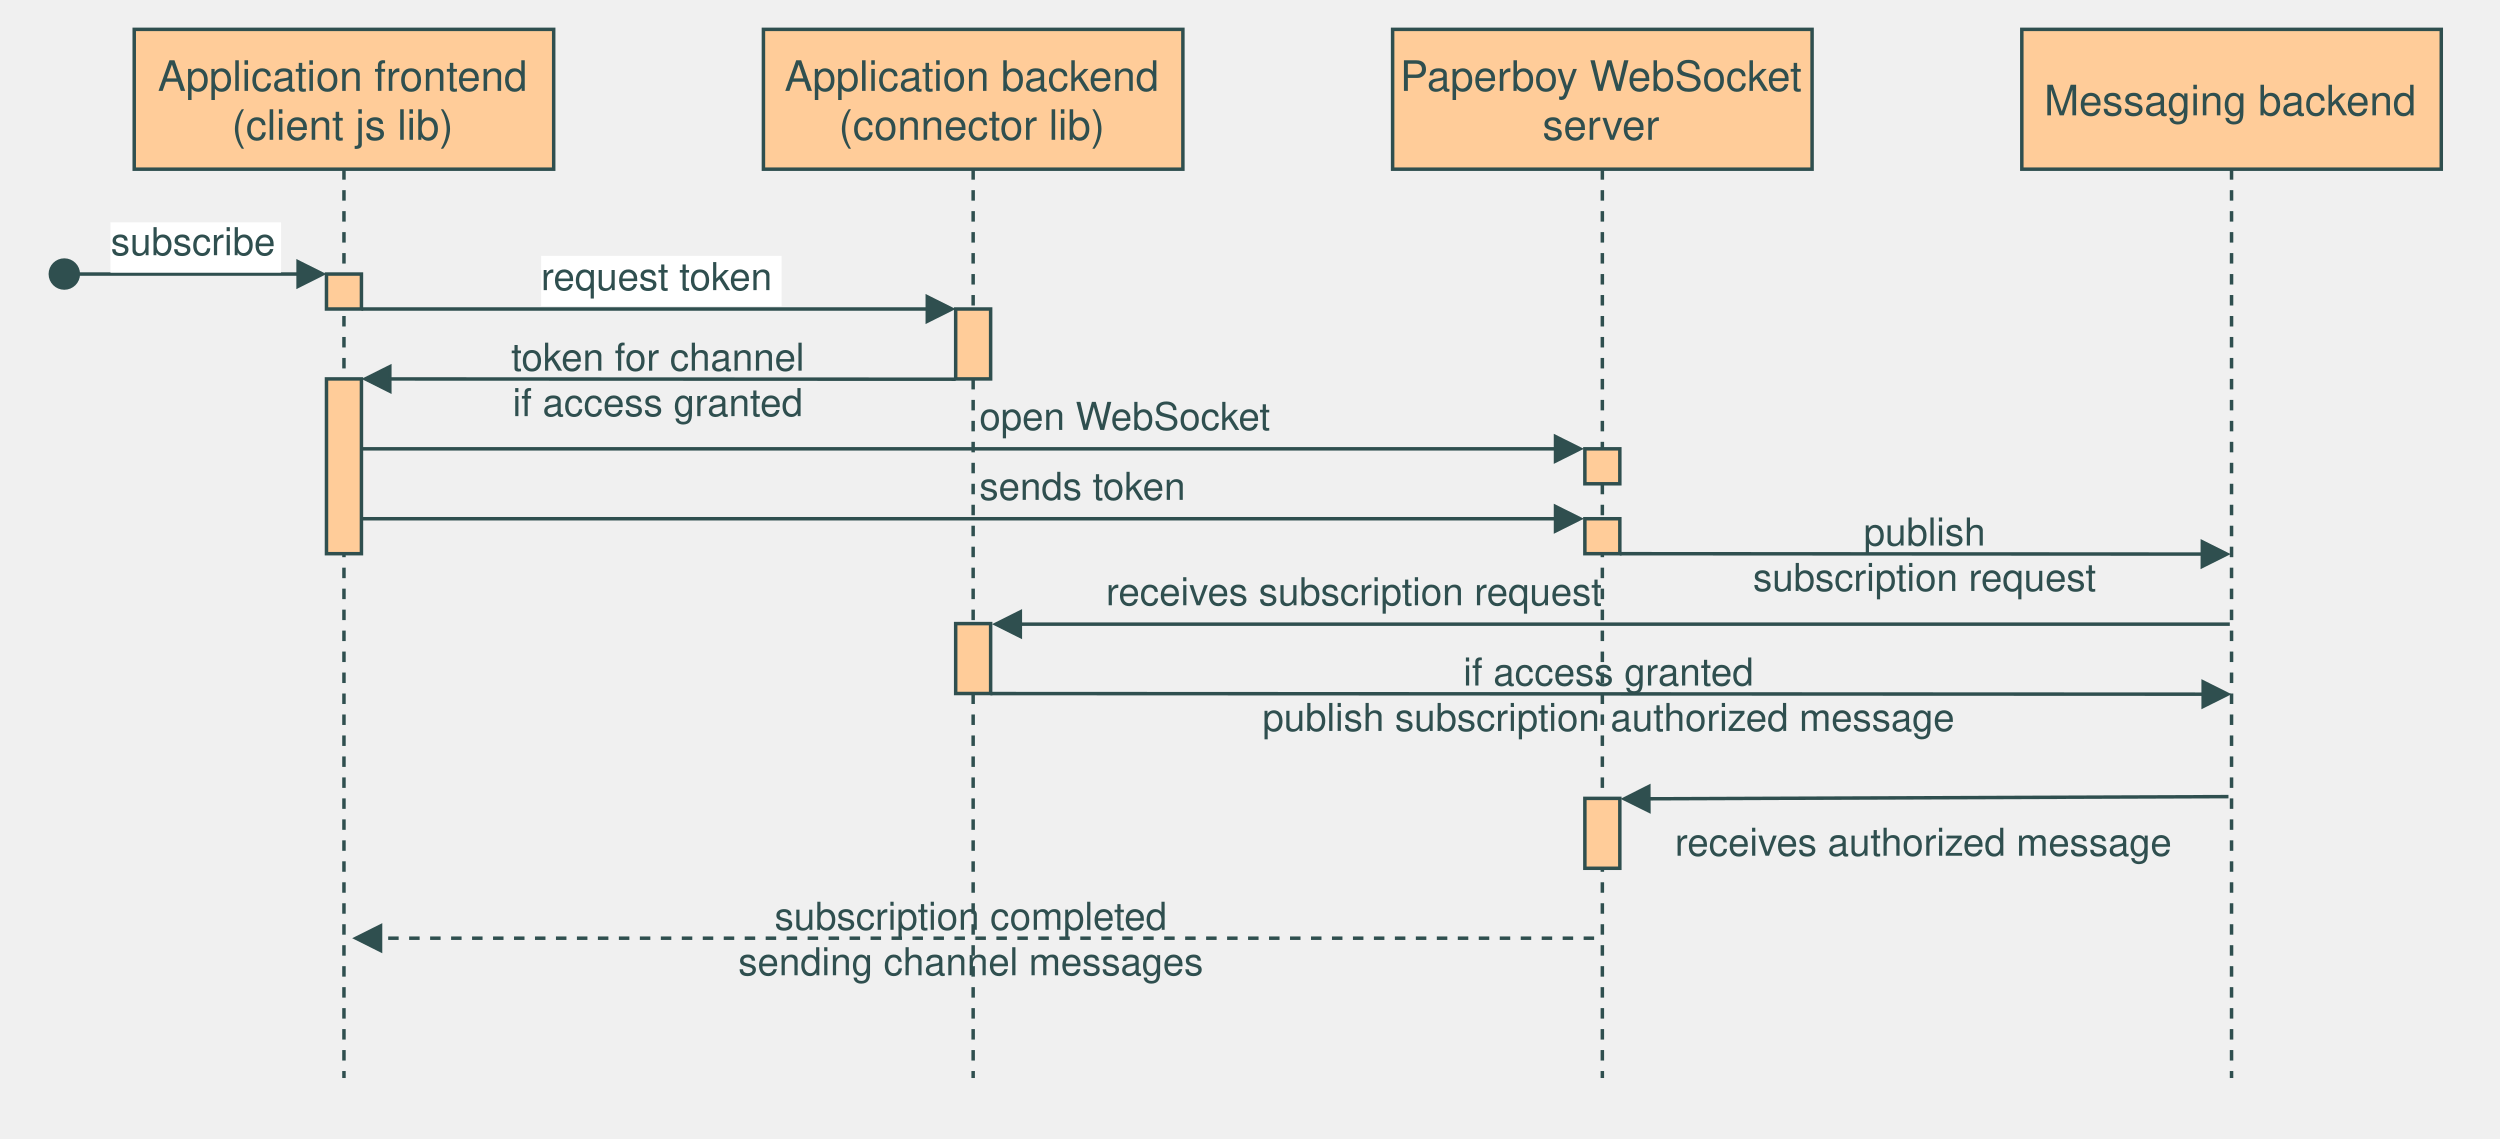
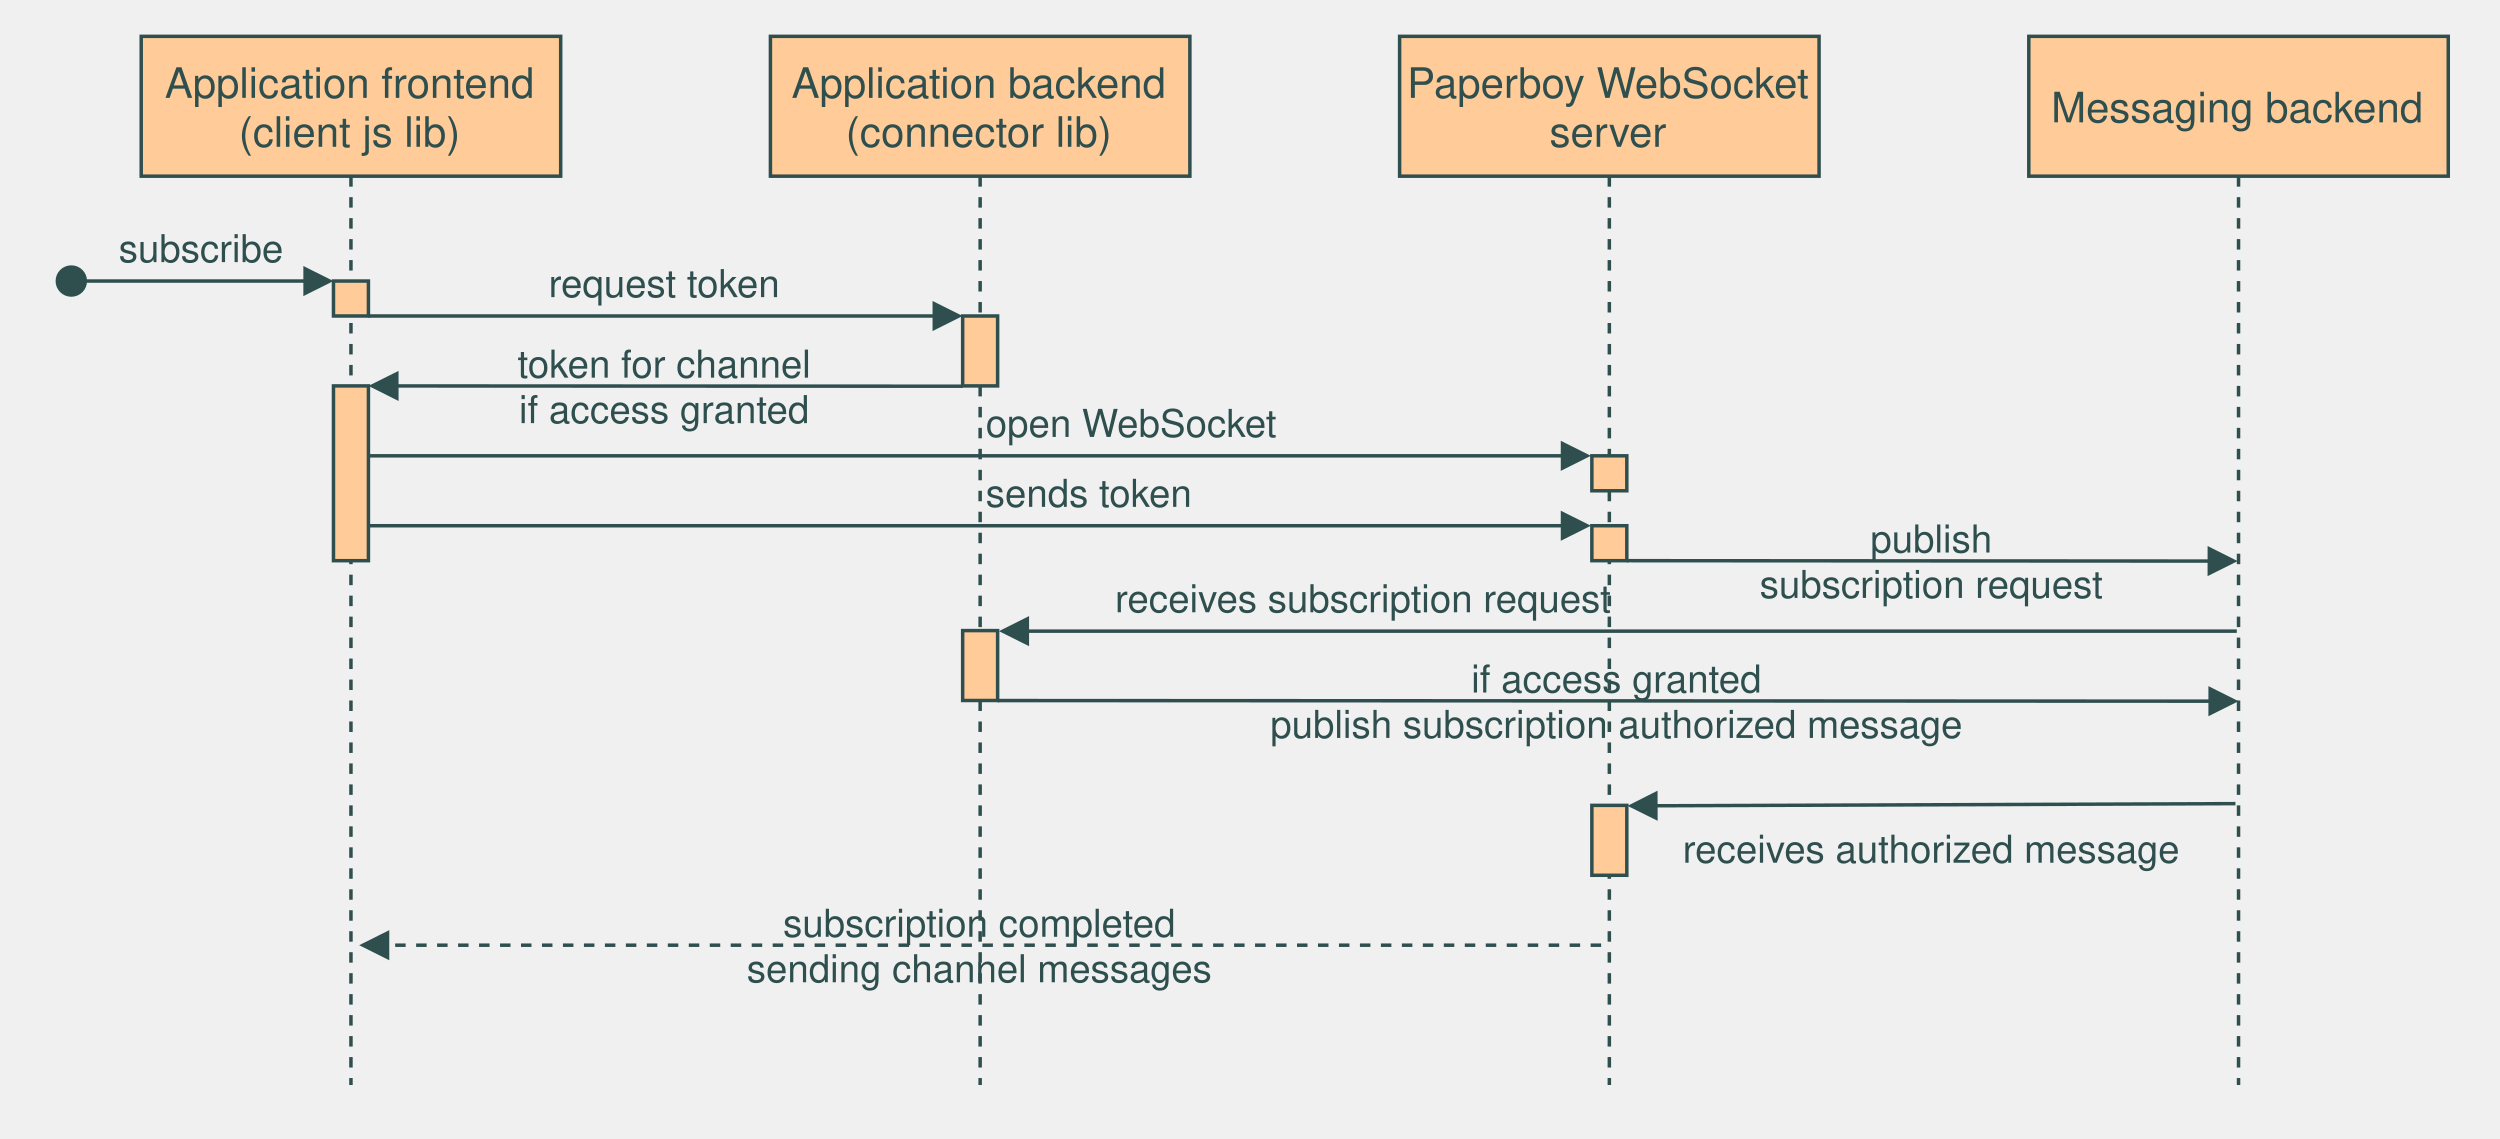
- <svg xmlns="http://www.w3.org/2000/svg" version="1.1" width="894px" height="407px" viewBox="-0.5 -0.5 894 407" content="&lt;mxfile host=&quot;app.diagrams.net&quot; modified=&quot;2020-11-03T22:43:09.263Z&quot; agent=&quot;5.0 (X11; Linux x86_64) AppleWebKit/537.36 (KHTML, like Gecko) Chrome/86.0.424.183 Safari/537.36&quot; etag=&quot;UMLCHA2PyOL0xpj3yJ-O&quot; version=&quot;13.8.8&quot; type=&quot;device&quot;&gt;&lt;diagram id=&quot;kgpKYQtTHZ0yAKxKKP6v&quot; name=&quot;Page-1&quot;&gt;7Vtbb+I4FP41SLsPRbkCeSy0dHbV0VRtpbZPqyQY8NbEqRNamF+/x4lzdYAQCL1sM1IVHwc78fed8x2fZDr6aLG6YrY//0kniHQ0ZbLq6BcdTbMGKvzlhnVsMDUzNswYnsQmNTPc4d9IGBVhXeIJCgoXhpSSEPtFo0s9D7lhwWYzRt+Kl00pKc7q2zMkGe5cm8jWBzwJ57F1YCqZ/QfCs3kys6qIHsd2n2eMLj0xX0fTx8oYjrh7YSdjieuDuT2hbzmTftnRR4zSMD5brEaI8KVNli3+3XhDb3rfDHlhnR/o3nI4XjHLXV8rvvfr4V6zr87EKK82WYr1OPd9gl07xNTjy8moFyJ4RK0HzweY6cM/XIL5lJrybwB/CHb+FA8YrpNFhWf1+elyQa7xFBHsQWvoI4YXKEQMeogw32S2IUAc2mDj/WrUJsT2A+xEw/K5GXKXLMCv6BYFMZMiKwcBTUQrXeeoETL6nALLB51iQkaUUBbdqT4ej0aWxe0wec6ujQ34l45Q1SMDkKwmYiFa5UwCkCtE4VHZGi4RvYbghvCdgWi+ZURUE/rMcyTUEw7agvyzdOSMAHAiOLAHHzSJDxK2PsVeGM1rDjvmRQlXysI5nVHPJnlkj4LQPkhsJXtteEyzAE+/Ap4KdNS2wNElcIKlE7gMO0hCiT8kuDE5J3jmgcmhYUgX0SraLDzngZOjBWOBDRw8sTiEus/JZSJaD2pgdgTv2YYZ3M0MbbtO8BRNCtFeRpYhArHttRj8q5ASP73hbM8YcaYplZRIRgjokrlI/KgEd3oXzRlg7gjXXJPK0TrWTVj/71h9UKzWtI8WrHtfOVib++JTCtZV8FSgo7UFzkACh6GXJQrCKMEFL60fsivCM6wdWz8KVKLGU028juc6bcdaVSkiqvbqBVtpIK0vDdRVckfpzmKtaS2GWxIxBB1g78KDtDu3IWKTXAzHU353rouCINpG2ZCST3bSZ4EnE95Xqe7bSUJsB5Fhur9JWOHRSBo+EYUk5AeA/MDKDq0ZoyRqDpS2OOTr6vT5ryd6fXNPHpbo4eny0a7Ytt2AiDOH8jV7QM4dwAzpUkahADHgx7f2N9R+Q3lH7a9kwFfZqG2ld1PtT7E4wU7tx2Jxe648Ovdvv/zeP3+/Pb3cvnyZzKwVdLSa6BwjNatER5U30t/wZM5jvLPzyOL2OdHZGwhrQ1KxAwizLSAqNGakdc5hOuWQE+pH2W4uTTlgI7QDR1sMQdA0TBLbGxrgqF6iX7B4FYfJjNel/pD60DunDP/mOQ+plR+ne7MzSDa1QXmDFjUuVoXWOt/KkTYyHjHjyZfRtqUVp97aaeU8qW4ibpjK9oGOl4hXuoisJD9hl2bPsDfLl+O+0+5GAdEcvGPaXYm3XIA9SkiUTwLgTXCUUtF3hPxIFQkp8pWz3PqRz+j21VwpY/uwLcfBvuQX/tIhOJjnaxDxyypfvKtIy6EH1LGyMmjXsIo8EoYd7N+bajuIvcLhYzI0nMd3YsUUh3Y2E2+sc41PTGmjV6a01bXyR78Zw3u61e33ikPrSlfNk35wUpbLpdv/yc6kXEdN9xzvtYWverviIuAw18wNgWaT5Ipm+xKbaGkzja0pqWpX0UuRUFEGTULdEUNQ7PK78+j8/mSbB7Yd0nqld73A98IbI6XXLKRpljTuSQNY4qM5v9nwcilV7VTHy25lL8Mo7eNXK4to17P7M5SaYm4WCdzTjXeTcpBvS8vJOfiXksj7u8j5Tl+yavqSfhpf0kvvTup+MyPnGX1Dygf6kA9op3UhuTyZk55GThHH9+a64gJFokSibWFRrbKw9D9QQWvbm5jWBQNy1YSICTctq2s2ZXrRZaR6Rtsclyu/peDv0oVPUFEpeMkirnulnzAkLhAcJAyHukHasckP0snrSQKvWih6XhP21oOJHcyjjP+TfZNjmP1uz8wlQnqRqEbD2K4qWlc3eulR2m9I4zZ2AGhmn9zHl2f/rUG//A8=&lt;/diagram&gt;&lt;/mxfile&gt;" style="background-color: rgb(240, 255, 255);">
+ <svg xmlns="http://www.w3.org/2000/svg" version="1.1" width="894px" height="407px" viewBox="-0.5 -0.5 894 407" content="&lt;mxfile host=&quot;app.diagrams.net&quot; modified=&quot;2020-11-03T22:52:40.382Z&quot; agent=&quot;5.0 (X11; Linux x86_64) AppleWebKit/537.36 (KHTML, like Gecko) Chrome/86.0.424.183 Safari/537.36&quot; etag=&quot;t2THZukAybPTr1xZuj1g&quot; version=&quot;13.8.9&quot; type=&quot;device&quot;&gt;&lt;diagram id=&quot;kgpKYQtTHZ0yAKxKKP6v&quot; name=&quot;Page-1&quot;&gt;7Vtdb+I4FP01SLsPRfkgkDwWWjq76miqTqW2T6sQDHhr4tRJWphfv9eJ8+kAIRDodJuRZuLrYCc+5557fZPp6KPl6obZ3uI7nSLS0ZTpqqNfdTRNVU0D/uGWdWzp673YMGd4Ki7KDD/xLySMirCGeIr8woUBpSTAXtHoUNdFTlCw2YzR9+JlM0qKs3r2HEmGn45NZOsjngaL2GoaSmb/hvB8kcysKqJnYjsvc0ZDV8zX0fSxMoYj7l7ayVjien9hT+l7zqRfd/QRozSIz5arESJ8bZNli3833tCb3jdDblDnB7obDscrZjnrW8Vzfzw+aPbNhRjlzSahWI9LzyPYsQNMXb6cjLoBgkfU+vB8gJk+/MMhmE+pKf/68BfBkz/FAwbrZFHhWT1+Gi7JLZ4hgl1oDT3E8BIFiEEPEea7zDYEiAMbbLxfjdqE2J6PJ9GwfG6GnJD5+A3dIz9mUmTlIKCpaKXrHDUCRl9SYPmgM0zIiBLKojvVx+PRyLK4HSbP2bVxD/6kI1T1yAAkq4lYgFY5kwDkBlF4VLaGS0RvT3BD+I4pmu8ZEdWEPoscCfWEg7Yg/zwdOSMAnAgO7MEHTeKDhK1HsRtE8xrDjnFVwpWyYEHn1LVJHtmjILQPElvJXhsewyjAM6iApwIdtS1wdAkcP5z4DsMTJKHEHxLcmFwSPHfBNKFBQJfRKtosuOTCydGCscAGDp5YJoQ6L8llQq3NGpjt7T3EniAyTDU0ucSlkVTshyjc6xxtu06wGE0LsUDGnSECyvdWDA1VOIqf3nFfyPhyoSmVhElG8GnIHCR+VCJDehfN+WHsEHMescpaHkdVWPovJT9IyTXto0l5/zNLubEvPiUpr4KnAh2tLXBMCRyGXkPkB1H6C15aX9ArxBvWjq2fBCpR47kmXq3LuHoaJVaVIt5qv54USwNpA2mgrpI7SncWR6LWFN6SaCPIAvseLuHOwgY9JzmFxzN+d46DfD/agtmQzk93kmuJp1PeV5kZbKfQdkIcUZvbppCEvAnIm1Z2aM0YJVHTVNrikKers5e/nunt3QN5DNHj8/WTXbHlu4MQzyaUr9kjmvwEmCGZyijkIwb8+MoMGmYGPeWMmUElAz7LJm8rvZtmBikWJ9jlfVsu7y+Vp8nD+w+v/8/f78+v96+fJm9rBR2tJjrHSNwq0VHlTfgXPJnz9M7sPHJw+z3R2RsIa0NSsQMIoy0gKmLMSOtcwnTKISfUi7LdXJpywDZpB462GIKgWZAktnfUx1E1Rb9i8SoOkxlvS/0B9aB3QRn+xXMeUis/TnduF5BsamZ5+xY1rlaF1jrfypE2Mh4x48kX2balFafe2mnlPKluIt4zlO0DHS8Rr3QROZJ8h12aPcfuPF+s+0q7GwmiYZ4x7a7EWy7PHkUS5RMfeOMfpZD0pZAfqSIhKV85y62vfL3uQM2VMrYP27IODiS/8MIJwf4iX4OIX3R54k1GWiw9oI6VFUm7PavII2HYwf69qbaD2CscPCVDw3l8J1ZMcWhnM/HGOtf4jSnd65cpbXWt/DFoxvC+bnUH/eLQutJV86Q3T8pyuXT7P9mZlOuo6Z7jXFv4qncvDgIO85i5QWg2hVzRbD/EJrG0WYytGVLVrqKXlFBRzCZSd0QJil1+dx6d359s88C2Ja1fehMMfC+8MVL6zSRNs6RxTypgiY/m/GbDy6U0aqdxvOxWdhhEaR+/WllGu57dn7DUDOZGkcD8e8RzhXII35aWC+fgX0oS3s8Sznf6klXTl/TT+JJeendS94saOc8Y9KR8YAD5gHZaF5LLk7nQ08gpYn1vHlccoEiUSLQdWFSrHFgGH6igte1NTOsBA3LVhIgJNy2razRletFlpHpG2xyXK78l8Xfo0iOoGCl4ySKue6WfMCQu4B8UGA51g7Rjkx+kk9cLCbxqoej5mLB3PJja/iLK+Jt9sbPRH1rf6xmDbt/IJUJ6kai9htquKlpX7/XTo7TfkMZt7ADQzD7Xjy/P/k+Efv0f&lt;/diagram&gt;&lt;/mxfile&gt;" style="background-color: rgb(240, 255, 255);">
  <defs />
  <g>
-     <rect x="47.5" y="10" width="150" height="50" fill="#ffcc99" stroke="#2f4f4f" stroke-width="1.25" pointer-events="all" />
-     <path d="M 122.5 60 L 122.5 385" fill="none" stroke="#2f4f4f" stroke-width="1.25" stroke-miterlimit="10" stroke-dasharray="3.75 3.75" pointer-events="all" />
+     <rect x="50" y="12.5" width="150" height="50" fill="#ffcc99" stroke="#2f4f4f" stroke-width="1.25" pointer-events="all" />
+     <path d="M 125 62.5 L 125 387.5" fill="none" stroke="#2f4f4f" stroke-width="1.25" stroke-miterlimit="10" stroke-dasharray="3.75 3.75" pointer-events="all" />
    <g fill="#2F4F4F" font-family="Helvetica" text-anchor="middle" font-size="15px">
-       <text x="122" y="32">Application frontend</text>
-       <text x="122" y="49.5">(client js lib)</text>
+       <text x="124.5" y="34.5">Application frontend</text>
+       <text x="124.5" y="52">(client js lib)</text>
    </g>
-     <rect x="116.25" y="97.5" width="12.5" height="12.5" fill="#ffcc99" stroke="#2f4f4f" stroke-width="1.25" pointer-events="all" />
-     <path d="M 27.5 97.5 L 106.1 97.5" fill="none" stroke="#2f4f4f" stroke-width="1.25" stroke-miterlimit="10" pointer-events="stroke" />
-     <ellipse cx="22.5" cy="97.5" rx="5" ry="5" fill="#2f4f4f" stroke="#2f4f4f" stroke-width="1.25" pointer-events="all" />
-     <path d="M 114.85 97.5 L 106.1 101.88 L 106.1 93.13 Z" fill="#2f4f4f" stroke="#2f4f4f" stroke-width="1.25" stroke-miterlimit="10" pointer-events="all" />
+     <rect x="118.75" y="100" width="12.5" height="12.5" fill="#ffcc99" stroke="#2f4f4f" stroke-width="1.25" pointer-events="all" />
+     <path d="M 30 100 L 108.6 100" fill="none" stroke="#2f4f4f" stroke-width="1.25" stroke-miterlimit="10" pointer-events="stroke" />
+     <ellipse cx="25" cy="100" rx="5" ry="5" fill="#2f4f4f" stroke="#2f4f4f" stroke-width="1.25" pointer-events="all" />
+     <path d="M 117.35 100 L 108.6 104.38 L 108.6 95.63 Z" fill="#2f4f4f" stroke="#2f4f4f" stroke-width="1.25" stroke-miterlimit="10" pointer-events="all" />
    <g fill="#2F4F4F" font-family="Helvetica" text-anchor="middle" font-size="13.75px">
-       <rect fill="#ffffff" stroke="none" x="39" y="79" width="61" height="18" stroke-width="0" />
-       <text x="68.55" y="90.75">subscribe</text>
+       <text x="71.38" y="93.25">subscribe</text>
    </g>
-     <rect x="272.5" y="10" width="150" height="50" fill="#ffcc99" stroke="#2f4f4f" stroke-width="1.25" pointer-events="all" />
-     <path d="M 347.5 60 L 347.5 385" fill="none" stroke="#2f4f4f" stroke-width="1.25" stroke-miterlimit="10" stroke-dasharray="3.75 3.75" pointer-events="all" />
+     <rect x="275" y="12.5" width="150" height="50" fill="#ffcc99" stroke="#2f4f4f" stroke-width="1.25" pointer-events="all" />
+     <path d="M 350 62.5 L 350 387.5" fill="none" stroke="#2f4f4f" stroke-width="1.25" stroke-miterlimit="10" stroke-dasharray="3.75 3.75" pointer-events="all" />
    <g fill="#2F4F4F" font-family="Helvetica" text-anchor="middle" font-size="15px">
-       <text x="347" y="32">Application backend</text>
-       <text x="347" y="49.5">(connector lib)</text>
+       <text x="349.5" y="34.5">Application backend</text>
+       <text x="349.5" y="52">(connector lib)</text>
    </g>
-     <rect x="341.25" y="110" width="12.5" height="25" fill="#ffcc99" stroke="#2f4f4f" stroke-width="1.25" pointer-events="all" />
-     <path d="M 128.75 110 L 331.1 110" fill="none" stroke="#2f4f4f" stroke-width="1.25" stroke-miterlimit="10" pointer-events="stroke" />
-     <path d="M 339.85 110 L 331.1 114.38 L 331.1 105.63 Z" fill="#2f4f4f" stroke="#2f4f4f" stroke-width="1.25" stroke-miterlimit="10" pointer-events="all" />
+     <rect x="343.75" y="112.5" width="12.5" height="25" fill="#ffcc99" stroke="#2f4f4f" stroke-width="1.25" pointer-events="all" />
+     <path d="M 131.25 112.5 L 333.6 112.5" fill="none" stroke="#2f4f4f" stroke-width="1.25" stroke-miterlimit="10" pointer-events="stroke" />
+     <path d="M 342.35 112.5 L 333.6 116.88 L 333.6 108.13 Z" fill="#2f4f4f" stroke="#2f4f4f" stroke-width="1.25" stroke-miterlimit="10" pointer-events="all" />
    <g fill="#2F4F4F" font-family="Helvetica" text-anchor="middle" font-size="13.75px">
-       <rect fill="#ffffff" stroke="none" x="193" y="91" width="86" height="18" stroke-width="0" />
-       <text x="234.28" y="103.25">request token</text>
+       <text x="237" y="105.75">request token</text>
    </g>
-     <path d="M 341.25 135.11 L 138.9 135.01" fill="none" stroke="#2f4f4f" stroke-width="1.25" stroke-miterlimit="10" pointer-events="stroke" />
-     <path d="M 130.15 135 L 138.9 130.63 L 138.9 139.38 Z" fill="#2f4f4f" stroke="#2f4f4f" stroke-width="1.25" stroke-miterlimit="10" pointer-events="all" />
+     <path d="M 343.75 137.61 L 141.4 137.51" fill="none" stroke="#2f4f4f" stroke-width="1.25" stroke-miterlimit="10" pointer-events="stroke" />
+     <path d="M 132.65 137.5 L 141.4 133.13 L 141.4 141.88 Z" fill="#2f4f4f" stroke="#2f4f4f" stroke-width="1.25" stroke-miterlimit="10" pointer-events="all" />
    <g fill="#2F4F4F" font-family="Helvetica" text-anchor="middle" font-size="13.75px">
-       <text x="234.72" y="132.06">token for channel</text>
-       <text x="234.72" y="148.31">if access granted</text>
+       <text x="237" y="134.56">token for channel</text>
+       <text x="237" y="150.81">if access granted</text>
    </g>
-     <rect x="497.5" y="10" width="150" height="50" fill="#ffcc99" stroke="#2f4f4f" stroke-width="1.25" pointer-events="all" />
-     <path d="M 572.5 60 L 572.5 385" fill="none" stroke="#2f4f4f" stroke-width="1.25" stroke-miterlimit="10" stroke-dasharray="3.75 3.75" pointer-events="all" />
+     <rect x="500" y="12.5" width="150" height="50" fill="#ffcc99" stroke="#2f4f4f" stroke-width="1.25" pointer-events="all" />
+     <path d="M 575 62.5 L 575 387.5" fill="none" stroke="#2f4f4f" stroke-width="1.25" stroke-miterlimit="10" stroke-dasharray="3.75 3.75" pointer-events="all" />
    <g fill="#2F4F4F" font-family="Helvetica" text-anchor="middle" font-size="15px">
-       <text x="572" y="32">Paperboy WebSocket</text>
-       <text x="572" y="49.5">server</text>
+       <text x="574.5" y="34.5">Paperboy WebSocket</text>
+       <text x="574.5" y="52">server</text>
    </g>
-     <rect x="566.25" y="160" width="12.5" height="12.5" fill="#ffcc99" stroke="#2f4f4f" stroke-width="1.25" pointer-events="all" />
-     <rect x="566.25" y="285" width="12.5" height="25" fill="#ffcc99" stroke="#2f4f4f" stroke-width="1.25" pointer-events="all" />
-     <rect x="566.25" y="185" width="12.5" height="12.5" fill="#ffcc99" stroke="#2f4f4f" stroke-width="1.25" pointer-events="all" />
-     <rect x="116.25" y="135" width="12.5" height="62.5" fill="#ffcc99" stroke="#2f4f4f" stroke-width="1.25" pointer-events="all" />
-     <path d="M 128.75 160 L 555.75 160" fill="none" stroke="#2f4f4f" stroke-width="1.25" stroke-miterlimit="10" pointer-events="stroke" />
-     <path d="M 564.5 160 L 555.75 164.38 L 555.75 155.63 Z" fill="#2f4f4f" stroke="#2f4f4f" stroke-width="1.25" stroke-miterlimit="10" pointer-events="all" />
+     <rect x="568.75" y="162.5" width="12.5" height="12.5" fill="#ffcc99" stroke="#2f4f4f" stroke-width="1.25" pointer-events="all" />
+     <rect x="568.75" y="287.5" width="12.5" height="25" fill="#ffcc99" stroke="#2f4f4f" stroke-width="1.25" pointer-events="all" />
+     <rect x="568.75" y="187.5" width="12.5" height="12.5" fill="#ffcc99" stroke="#2f4f4f" stroke-width="1.25" pointer-events="all" />
+     <rect x="118.75" y="137.5" width="12.5" height="62.5" fill="#ffcc99" stroke="#2f4f4f" stroke-width="1.25" pointer-events="all" />
+     <path d="M 131.25 162.5 L 558.25 162.5" fill="none" stroke="#2f4f4f" stroke-width="1.25" stroke-miterlimit="10" pointer-events="stroke" />
+     <path d="M 567 162.5 L 558.25 166.88 L 558.25 158.13 Z" fill="#2f4f4f" stroke="#2f4f4f" stroke-width="1.25" stroke-miterlimit="10" pointer-events="all" />
    <g fill="#2F4F4F" font-family="Helvetica" font-size="13.75px">
-       <text x="349.72" y="153.25">               open WebSocket</text>
+       <text x="352" y="155.75">               open WebSocket</text>
    </g>
-     <rect x="722.5" y="10" width="150" height="50" fill="#ffcc99" stroke="#2f4f4f" stroke-width="1.25" pointer-events="all" />
-     <path d="M 797.5 60 L 797.5 385" fill="none" stroke="#2f4f4f" stroke-width="1.25" stroke-miterlimit="10" stroke-dasharray="3.75 3.75" pointer-events="all" />
+     <rect x="725" y="12.5" width="150" height="50" fill="#ffcc99" stroke="#2f4f4f" stroke-width="1.25" pointer-events="all" />
+     <path d="M 800 62.5 L 800 387.5" fill="none" stroke="#2f4f4f" stroke-width="1.25" stroke-miterlimit="10" stroke-dasharray="3.75 3.75" pointer-events="all" />
    <g fill="#2F4F4F" font-family="Helvetica" text-anchor="middle" font-size="15px">
-       <text x="797" y="40.75">Messaging backend</text>
+       <text x="799.5" y="43.25">Messaging backend</text>
    </g>
-     <path d="M 128.75 185 L 555.75 185" fill="none" stroke="#2f4f4f" stroke-width="1.25" stroke-miterlimit="10" pointer-events="stroke" />
-     <path d="M 564.5 185 L 555.75 189.38 L 555.75 180.63 Z" fill="#2f4f4f" stroke="#2f4f4f" stroke-width="1.25" stroke-miterlimit="10" pointer-events="all" />
+     <path d="M 131.25 187.5 L 558.25 187.5" fill="none" stroke="#2f4f4f" stroke-width="1.25" stroke-miterlimit="10" pointer-events="stroke" />
+     <path d="M 567 187.5 L 558.25 191.88 L 558.25 183.13 Z" fill="#2f4f4f" stroke="#2f4f4f" stroke-width="1.25" stroke-miterlimit="10" pointer-events="all" />
    <g fill="#2F4F4F" font-family="Helvetica" font-size="13.75px">
-       <text x="349.72" y="178.25">                   sends token</text>
+       <text x="352" y="180.75">                   sends token</text>
    </g>
-     <path d="M 578.75 197.5 L 787.05 197.64" fill="none" stroke="#2f4f4f" stroke-width="1.25" stroke-miterlimit="10" pointer-events="stroke" />
-     <path d="M 795.8 197.65 L 787.05 202.02 L 787.06 193.27 Z" fill="#2f4f4f" stroke="#2f4f4f" stroke-width="1.25" stroke-miterlimit="10" pointer-events="all" />
+     <path d="M 581.25 200 L 789.55 200.14" fill="none" stroke="#2f4f4f" stroke-width="1.25" stroke-miterlimit="10" pointer-events="stroke" />
+     <path d="M 798.3 200.15 L 789.55 204.52 L 789.56 195.77 Z" fill="#2f4f4f" stroke="#2f4f4f" stroke-width="1.25" stroke-miterlimit="10" pointer-events="all" />
    <g fill="#2F4F4F" font-family="Helvetica" text-anchor="middle" font-size="13.75px">
-       <text x="687.73" y="194.58">publish</text>
-       <text x="687.73" y="210.83">subscription request</text>
+       <text x="690.12" y="197.08">publish</text>
+       <text x="690.12" y="213.33">subscription request</text>
    </g>
-     <rect x="341.25" y="222.5" width="12.5" height="25" fill="#ffcc99" stroke="#2f4f4f" stroke-width="1.25" pointer-events="all" />
-     <path d="M 796.88 222.7 L 364.37 222.7" fill="none" stroke="#2f4f4f" stroke-width="1.25" stroke-miterlimit="10" pointer-events="stroke" />
-     <path d="M 355.62 222.7 L 364.37 218.32 L 364.37 227.07 Z" fill="#2f4f4f" stroke="#2f4f4f" stroke-width="1.25" stroke-miterlimit="10" pointer-events="all" />
+     <rect x="343.75" y="225" width="12.5" height="25" fill="#ffcc99" stroke="#2f4f4f" stroke-width="1.25" pointer-events="all" />
+     <path d="M 799.38 225.2 L 366.87 225.2" fill="none" stroke="#2f4f4f" stroke-width="1.25" stroke-miterlimit="10" pointer-events="stroke" />
+     <path d="M 358.12 225.2 L 366.87 220.82 L 366.87 229.57 Z" fill="#2f4f4f" stroke="#2f4f4f" stroke-width="1.25" stroke-miterlimit="10" pointer-events="all" />
    <g fill="#2F4F4F" font-family="Helvetica" text-anchor="end" font-size="13.75px">
-       <text x="572.32" y="215.95">receives subscription request      </text>
+       <text x="575.54" y="218.45">receives subscription request      </text>
    </g>
-     <path d="M 353.65 247.52 L 787.35 247.74" fill="none" stroke="#2f4f4f" stroke-width="1.25" stroke-miterlimit="10" pointer-events="stroke" />
-     <path d="M 796.1 247.75 L 787.35 252.12 L 787.35 243.37 Z" fill="#2f4f4f" stroke="#2f4f4f" stroke-width="1.25" stroke-miterlimit="10" pointer-events="all" />
+     <path d="M 356.15 250.02 L 789.85 250.24" fill="none" stroke="#2f4f4f" stroke-width="1.25" stroke-miterlimit="10" pointer-events="stroke" />
+     <path d="M 798.6 250.25 L 789.85 254.62 L 789.85 245.87 Z" fill="#2f4f4f" stroke="#2f4f4f" stroke-width="1.25" stroke-miterlimit="10" pointer-events="all" />
    <g fill="#2F4F4F" font-family="Helvetica" text-anchor="middle" font-size="13.75px">
-       <text x="574.7" y="244.64">if access granted</text>
-       <text x="574.7" y="260.89">publish subscription authorized message</text>
+       <text x="577.52" y="247.14">if access granted</text>
+       <text x="577.52" y="263.39">publish subscription authorized message</text>
    </g>
-     <path d="M 796.4 284.37 L 589.13 285.14" fill="none" stroke="#2f4f4f" stroke-width="1.25" stroke-miterlimit="10" pointer-events="stroke" />
-     <path d="M 580.38 285.17 L 589.12 280.76 L 589.15 289.51 Z" fill="#2f4f4f" stroke="#2f4f4f" stroke-width="1.25" stroke-miterlimit="10" pointer-events="all" />
+     <path d="M 798.9 286.88 L 591.63 287.64" fill="none" stroke="#2f4f4f" stroke-width="1.25" stroke-miterlimit="10" pointer-events="stroke" />
+     <path d="M 582.88 287.67 L 591.62 283.26 L 591.65 292.01 Z" fill="#2f4f4f" stroke="#2f4f4f" stroke-width="1.25" stroke-miterlimit="10" pointer-events="all" />
    <g fill="#2F4F4F" font-family="Helvetica" text-anchor="middle" font-size="13.75px">
-       <text x="687.28" y="305.52">receives authorized message</text>
+       <text x="690.07" y="308.02">receives authorized message</text>
    </g>
-     <path d="M 569.56 335 L 135.58 335" fill="none" stroke="#2f4f4f" stroke-width="1.25" stroke-miterlimit="10" stroke-dasharray="3.75 3.75" pointer-events="stroke" />
-     <path d="M 126.83 335 L 135.58 330.63 L 135.58 339.38 Z" fill="#2f4f4f" stroke="#2f4f4f" stroke-width="1.25" stroke-miterlimit="10" pointer-events="all" />
+     <path d="M 572.06 337.5 L 138.08 337.5" fill="none" stroke="#2f4f4f" stroke-width="1.25" stroke-miterlimit="10" stroke-dasharray="3.75 3.75" pointer-events="stroke" />
+     <path d="M 129.33 337.5 L 138.08 333.13 L 138.08 341.88 Z" fill="#2f4f4f" stroke="#2f4f4f" stroke-width="1.25" stroke-miterlimit="10" pointer-events="all" />
    <g fill="#2F4F4F" font-family="Helvetica" text-anchor="middle" font-size="13.75px">
-       <text x="346.65" y="332">subscription completed</text>
-       <text x="346.65" y="348.25">sending channel messages</text>
+       <text x="349.69" y="334.5">subscription completed</text>
+       <text x="349.69" y="350.75">sending channel messages</text>
    </g>
  </g>
</svg>
